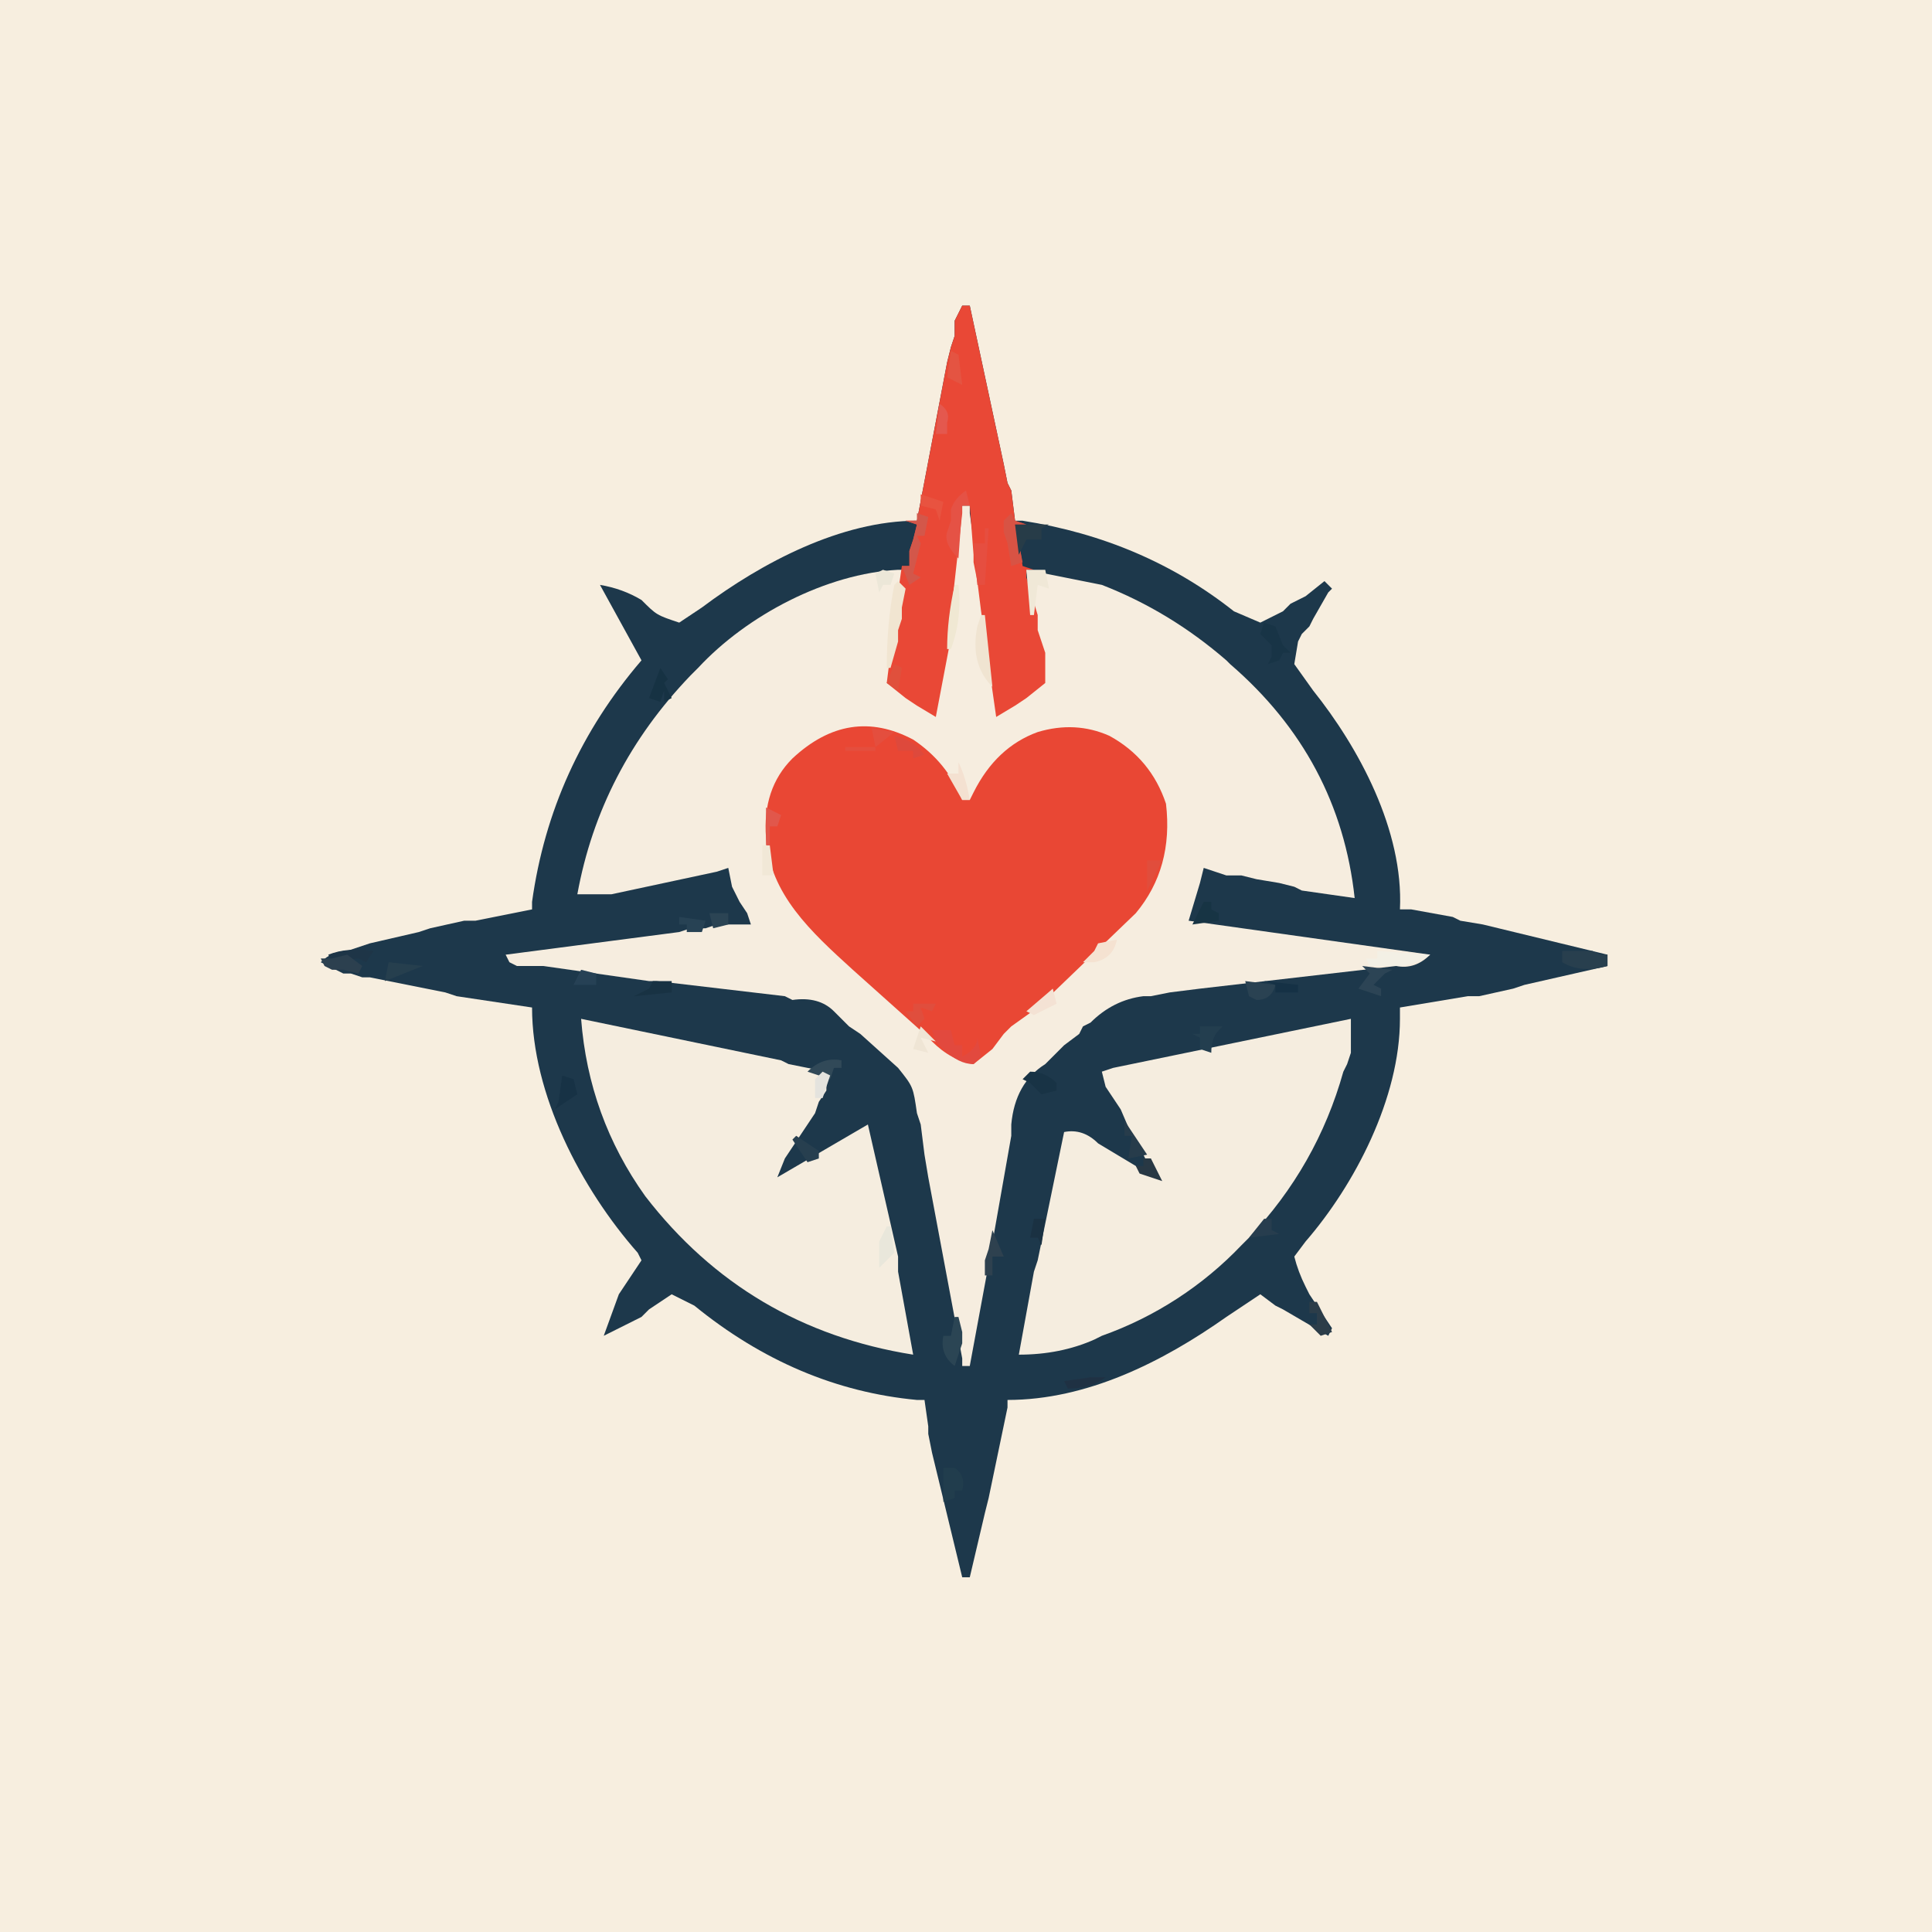
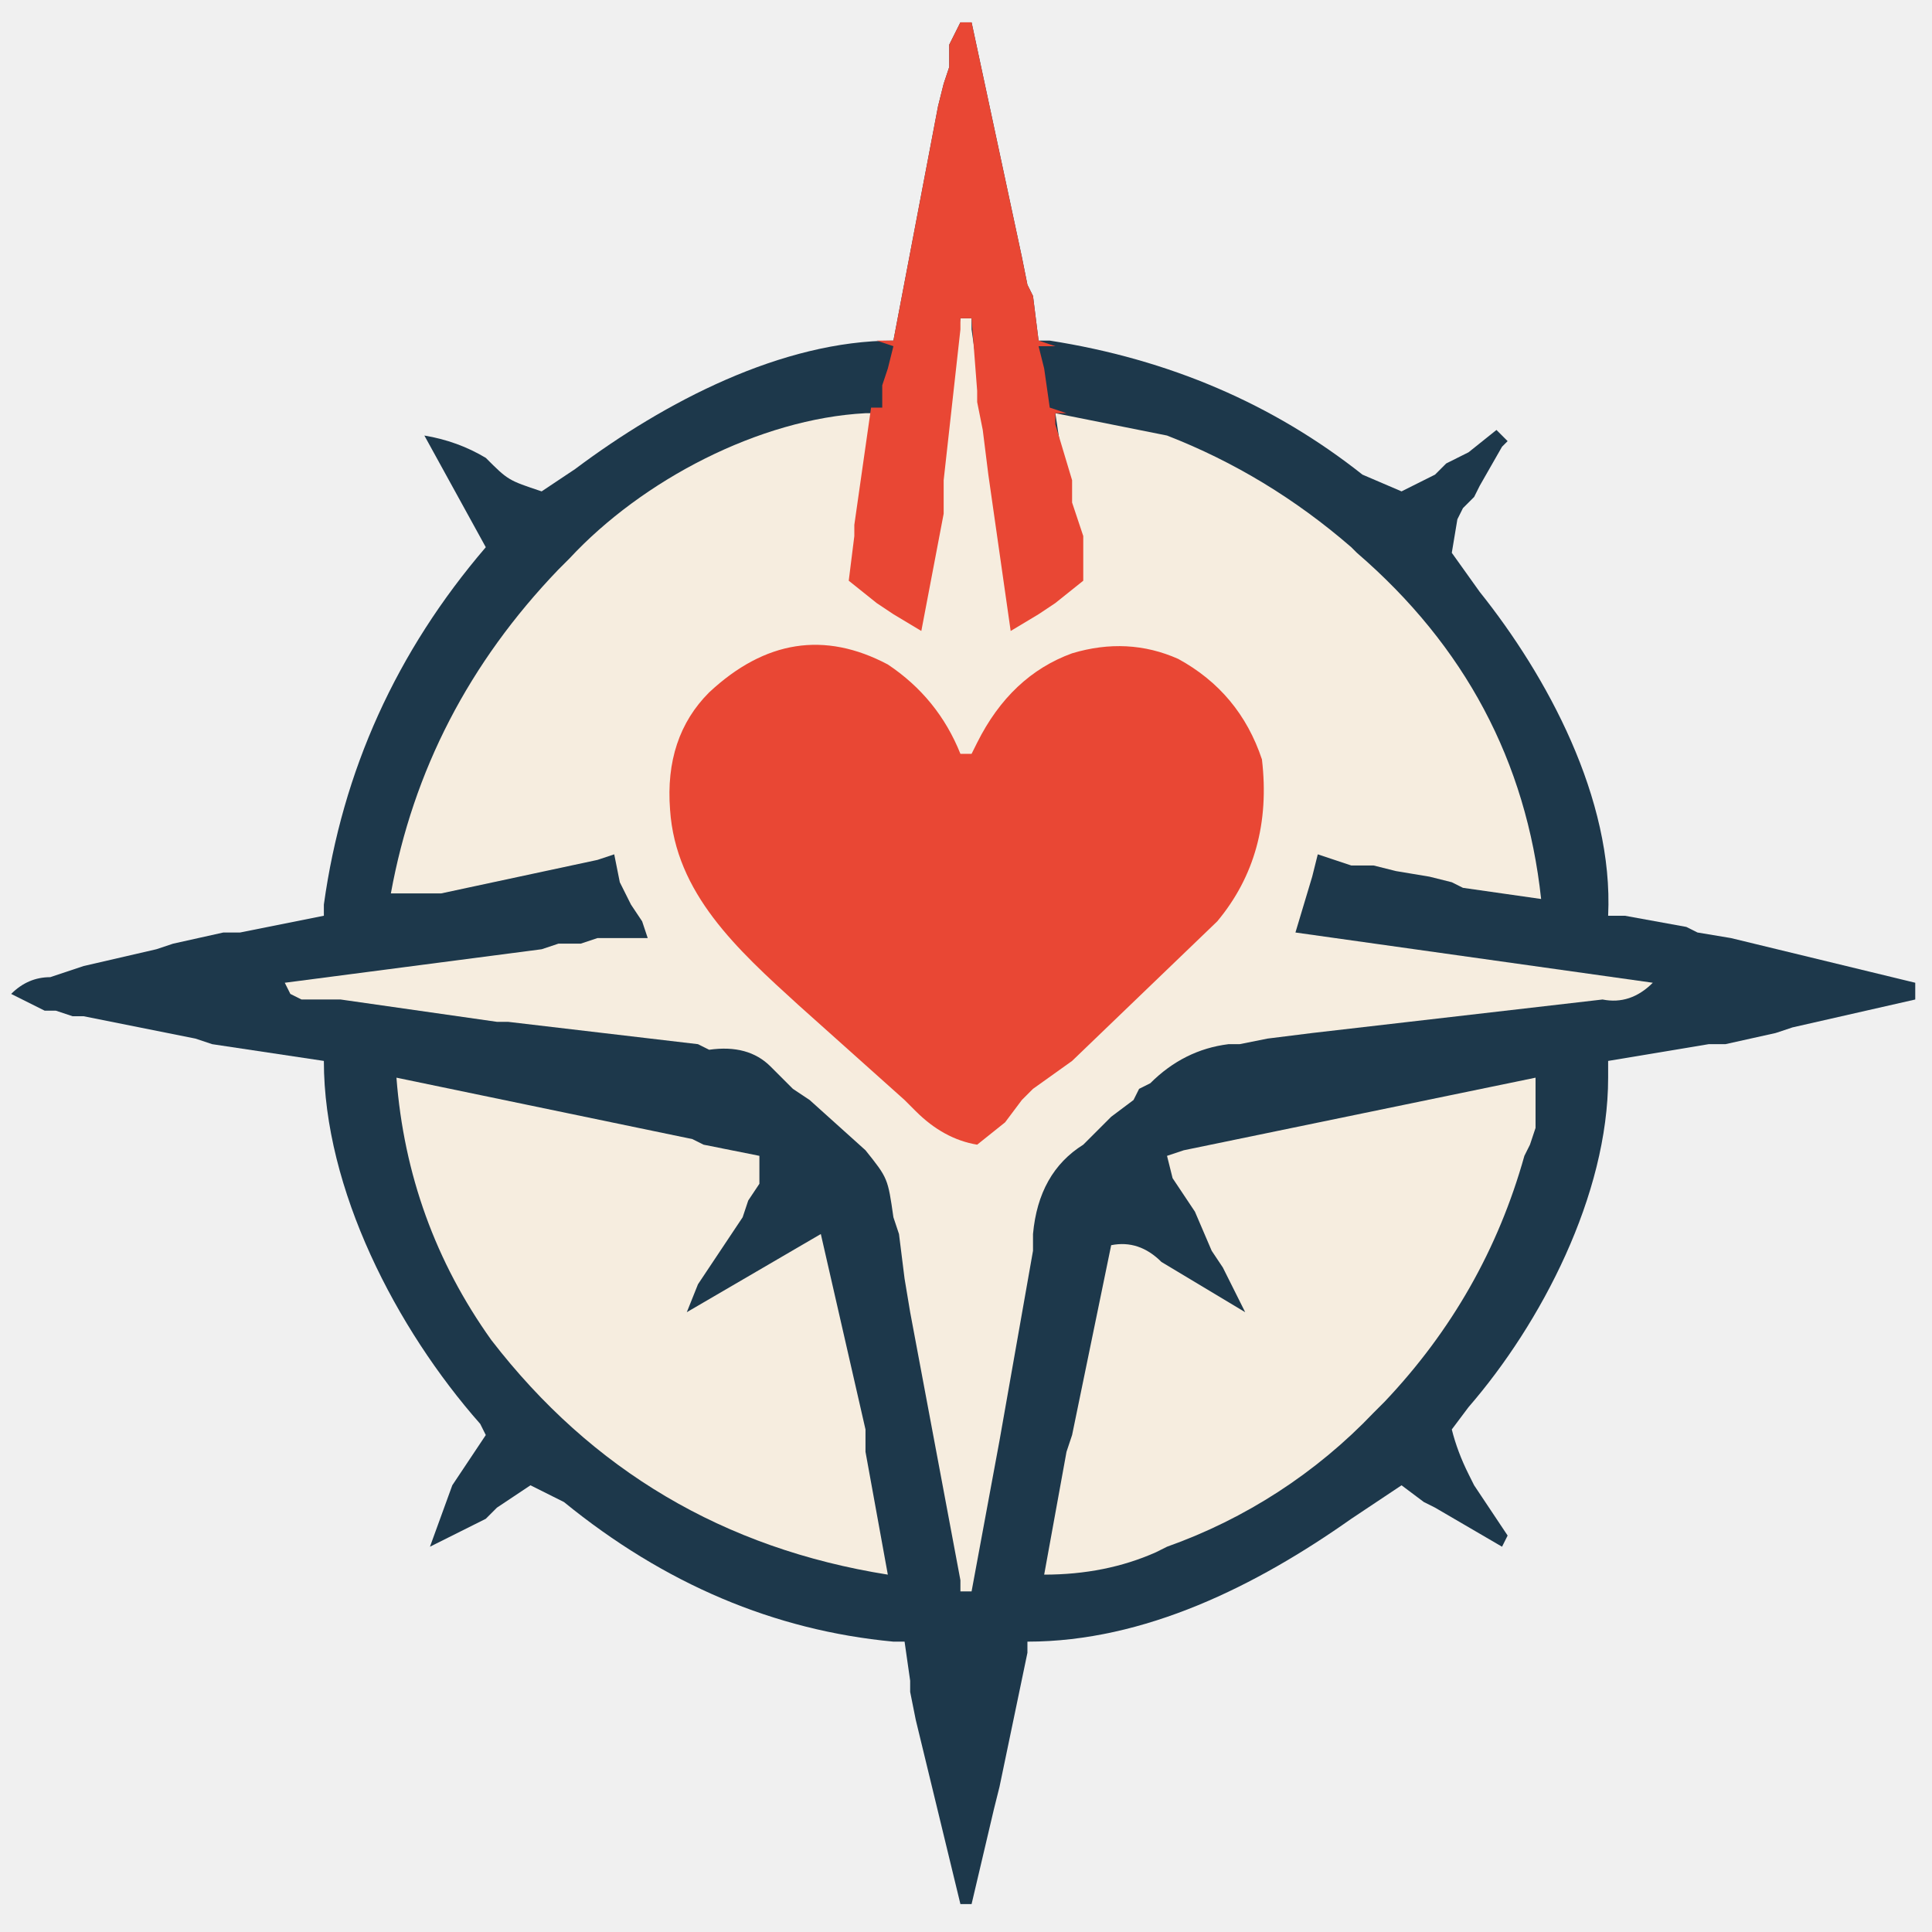
- <svg xmlns="http://www.w3.org/2000/svg" width="512" height="512" fill="none" viewBox="0 0 512 512">
-   <g clip-path="url(#a)">
-     <path fill="#f7eedf" d="M0 0h512v512H0z" />
-     <path fill="#1d384b" d="M255 81h2l9 42 1 5 1 2 1 8h2q32 5 56 24l7 3 6-3 2-2 2-1 2-1 5-4 2 2-1 1-4 7-1 2-2 2-1 2-1 6 5 7c12 15 24 37 23 58h3l11 2 2 1 6 1 33 8v3l-22 5-3 1-9 2h-3l-18 3v3c0 21-12 44-25 59l-3 4q1 4 3 8l1 2 6 9-1 2-12-7-2-1-4-3-9 6c-17 12-37 22-58 22v2l-5 24-1 4-4 17h-2l-8-33-1-5v-2l-1-7h-2q-32-3-59-25l-6-3-3 2-3 2-2 2-10 5 4-11 6-9-1-2c-15-17-28-42-28-65l-20-3-3-1-20-4h-2l-3-1h-2l-6-3q3-3 7-3l3-1 3-1 13-3 3-1 9-2h3l15-3v-2q5-36 29-64l-11-20q6 1 11 4c4 4 4 4 10 6l6-4c16-12 37-23 57-23l8-42 1-4 1-3v-4z" />
-     <path fill="#f6eddf" d="M255 134h2v2l3 21 1 7 2 18 1 3 1 4 11-8q1-5-1-10l-3-20 20 4q18 7 33 20l1 1q29 25 33 62l-14-2-2-1-4-1-6-1-4-1h-4l-6-2-1 4-3 10 64 9q-4 4-9 3l-52 6-8 1-5 1h-2q-8 1-14 7l-2 1-1 2-4 3-1 1-4 4q-8 5-9 16v3l-6 34-5 27h-2v-2l-9-48-1-6-1-8-1-3c-1-7-1-7-5-12l-10-9-3-2-4-4q-4-4-11-3l-2-1-34-4h-2l-28-4h-7l-2-1-1-2 46-6 3-1h4l3-1h9l-1-3-2-3-2-4-1-5-3 1-28 6h-9q6-33 30-58l2-2c13-14 34-25 53-26h2q-1 12-3 23v8l5 4 5 3z" />
-     <path fill="#e94734" d="M242 196q9 6 13 16h2l1-2q6-12 17-16 10-3 19 1 11 6 15 18 2 17-8 29l-26 25-7 5-2 2-3 4-5 4q-6-1-11-6l-2-2-19-17c-11-10-22-20-23-35q-1-13 7-21 15-14 32-5" />
-     <path fill="#f5eddf" d="m154 270 53 11 2 1 5 1 5 1v5l-2 3-1 3-2 3-4 6-2 3-2 5 24-14 8 35v4l4 22q-44-7-71-42-15-21-17-47M358 270v9l-1 3-1 2q-7 25-25 44l-2 2a95 95 0 0 1-37 24l-2 1q-9 4-20 4l4-22 1-3 7-34q5-1 9 3l15 9-4-8-2-3-3-7-2-3-2-3-1-4 3-1z" />
-     <path fill="#e94836" d="M255 81h2l9 42 1 5 1 2 1 8 3 1h-3l1 4 1 7 3 1h-2v2l3 10v4l1 3 1 3v8l-5 4-3 2-5 3-4-28-1-8-1-5v-2l-1-13h-2v2l-3 27v6l-4 21-5-3-3-2-5-4 1-8v-2l3-21h2v-4l1-3 1-4-3-1h3l8-42 1-4 1-3v-4z" />
-     <path fill="#f1e5d1" d="m238 154 2 2-1 5v3l-1 3v3l-2 7h-1q0-12 2-22z" />
-     <path fill="#283f4e" d="m422 252 2 1h2v3q-7 2-12-1v-3z" />
-     <path fill="#e55245" d="m256 130 1 4h-2l-1 14q-4-4-3-7l1-3v-3q1-3 4-5" />
-     <path fill="#d3574a" d="m243 136 3 1-1 5h-2l1 2-2 8 2 1-3 2-2-5h2v-4l1-3 1-4-3-1h3z" />
-     <path fill="#e2493e" d="M247 273h5l1 4h2v3q4-2 4-5l1 5-2 2q-4 0-8-4l-2-2z" />
-     <path fill="#f3f0e5" d="m365 252 14 1q-4 3-9 3h-7l-1-2h3z" />
-     <path fill="#183446" d="m335 165 3 1 2 5 2 2h-2l-1 2-3 1 1-2v-3l-3-3zm5 1v3zm-8 3 2 1z" />
-     <path fill="#f0e8d7" d="M272 151h5l1 5-3-1-1 8h-1z" />
-     <path fill="#d85344" d="m268 136 1 2 3 1h-3l2 10-3 1-1-6-1-3v-3z" />
-     <path fill="#f0e4d1" d="M260 163h1l2 19q-6-6-4-16z" />
-     <path fill="#213d4d" d="M250 389h3q3 2 2 6h-2v2l-3 1z" />
-     <path fill="#e64e40" d="M261 140h1l-1 15h-2l-1-11h3z" />
-     <path fill="#f0e8d3" d="M253 155h1q1 9-2 17h-1q0-8 2-17" />
-     <path fill="#2b4554" d="M253 349h1l1 4v3l-2 6q-4-3-3-8h2z" />
-     <path fill="#273c48" d="M269 139h9l-2 1v3h-4l-2 4z" />
-     <path fill="#1e3547" d="m99 252-2 3-2-1-7 1-1-2q5-2 12-1" />
-     <path fill="#2c3d49" d="M347 345h2l4 8-3 1-3-3h2v-3h-2z" />
-     <path fill="#2c4455" d="m361 256 8 1-2 1-3 3 2 1v2l-6-2 3-4z" />
-     <path fill="#2e414f" d="m263 326 3 7h-3v5h-2v-4l1-3z" />
-     <path fill="#e9e7db" d="M235 325h1l1 7-4 4v-7l1-2z" />
-     <path fill="#183345" d="M273 284q4 0 7 3v2l-4 1-3-3-2-1z" />
-     <path fill="#2c404f" d="m92 253 4 3-1 2-4-1h-3l-2-1-1-2h3z" />
-     <path fill="#173444" d="M319 239h2v2l2 1v2l-7 1z" />
-     <path fill="#273c4b" d="m298 297 6 9-5 1 1-6h-2z" />
-     <path fill="#e44e3e" d="m231 193 6 1-5 4zm-7 5h8v1h-8z" />
-     <path fill="#233e4f" d="M318 272h6l-1 1q-2 2-2 6l-3-1v-3l-2-1h2z" />
-     <path fill="#e04e3d" d="m248 266-1 2-3-1 1 3-2 2-3-4h2v-2z" />
-     <path fill="#2a4252" d="m330 260 8 1q-1 4-5 4l-2-1z" />
-     <path fill="#183243" d="M173 260h5v3l-10 1 4-2z" />
-     <path fill="#163243" d="m175 177 2 3-1 1 2 4-2 1v-3l-1 3-3-1z" />
-     <path fill="#f1e8d7" d="M202 224h2l1 8h-3z" />
-     <path fill="#f4e1d1" d="M254 202q2 4 3 10h-2l-4-7h3z" />
-     <path fill="#de493c" d="M237 195q5 1 8 5l-3 1v-2h-4z" />
-     <path fill="#1f3143" d="M289 365h4q-4 3-10 3l-1-2z" />
-     <path fill="#273d4e" d="M335 323h2v3l2 1-8 1z" />
-     <path fill="#273f4f" d="m211 301 6 4v2l-3 1-4-6z" />
-     <path fill="#314958" d="M223 281v2h-2l-1 3-6-2q4-4 9-3" />
-     <path fill="#263f4e" d="m103 255 9 1-10 4z" />
-     <path fill="#e14d3c" d="M304 228h4l-4 8z" />
-     <path fill="#e45442" d="m252 93 2 1 1 8-4-2z" />
-     <path fill="#283844" d="M303 307h2l3 6-6-2-1-2h2z" />
-     <path fill="#173245" d="m149 285 3 1 1 4-6 4 1-2z" />
-     <path fill="#f4e2d4" d="m279 262 1 4-6 3-2-1z" />
-     <path fill="#264155" d="m154 257 4 1v3h-6z" />
-     <path fill="#f5e2d1" d="M296 249q-1 5-6 6h-3l3-3 1-2z" />
-     <path fill="#274254" d="m180 243 7 1-1 3h-4v-2h-2z" />
-     <path fill="#e85340" d="m244 131 6 2-1 5-1-3-4-1z" />
-     <path fill="#1a3142" d="M274 323h3l-1 7-1-2h-2z" />
-     <path fill="#efe5d5" d="m244 272 4 4-4-1 2 4-4-1z" />
-     <path fill="#2b4454" d="M188 242h5v3l-4 1z" />
-     <path fill="#e0503c" d="m237 176 2 1-1 6-3-2z" />
-     <path fill="#ece7d8" d="m234 151 3 1-1 3h-2l-1 2-1-5z" />
-     <path fill="#e4584e" d="M249 107q3 2 2 5v3h-3z" />
-     <path fill="#e4e3de" d="m218 284 2 1-2 6h-2v-5z" />
-     <path fill="#153145" d="m335 260 9 1v2h-6v-2z" />
-     <path fill="#e1574b" d="m203 214 4 2-1 3h-2v5h-1z" />
-   </g>
-   <defs>
-     <clipPath id="a">
-       <path fill="#fff" d="M0 0h512v512H0z" />
-     </clipPath>
-   </defs>
+ <svg xmlns="http://www.w3.org/2000/svg" width="346" height="346" fill="none" viewBox="83 77 346 346">
+   <style>
+     .ink { fill: #1d384b }
+     .paper { fill: #f6eddf }
+     .red { fill: #e94734 }
+     @media (prefers-color-scheme: dark) {
+       .ink { fill: #f6eddf }
+       .paper { fill: #1d384b }
+       .red { fill: #f2604c }
+     }
+   </style>
+   <path class="ink" d="M255 81h2l9 42 1 5 1 2 1 8h2q32 5 56 24l7 3 6-3 2-2 2-1 2-1 5-4 2 2-1 1-4 7-1 2-2 2-1 2-1 6 5 7c12 15 24 37 23 58h3l11 2 2 1 6 1 33 8v3l-22 5-3 1-9 2h-3l-18 3v3c0 21-12 44-25 59l-3 4q1 4 3 8l1 2 6 9-1 2-12-7-2-1-4-3-9 6c-17 12-37 22-58 22v2l-5 24-1 4-4 17h-2l-8-33-1-5v-2l-1-7h-2q-32-3-59-25l-6-3-3 2-3 2-2 2-10 5 4-11 6-9-1-2c-15-17-28-42-28-65l-20-3-3-1-20-4h-2l-3-1h-2l-6-3q3-3 7-3l3-1 3-1 13-3 3-1 9-2h3l15-3v-2q5-36 29-64l-11-20q6 1 11 4c4 4 4 4 10 6l6-4c16-12 37-23 57-23l8-42 1-4 1-3v-4z" />
+   <path class="paper" d="M255 134h2v2l3 21 1 7 2 18 1 3 1 4 11-8q1-5-1-10l-3-20 20 4q18 7 33 20l1 1q29 25 33 62l-14-2-2-1-4-1-6-1-4-1h-4l-6-2-1 4-3 10 64 9q-4 4-9 3l-52 6-8 1-5 1h-2q-8 1-14 7l-2 1-1 2-4 3-1 1-4 4q-8 5-9 16v3l-6 34-5 27h-2v-2l-9-48-1-6-1-8-1-3c-1-7-1-7-5-12l-10-9-3-2-4-4q-4-4-11-3l-2-1-34-4h-2l-28-4h-7l-2-1-1-2 46-6 3-1h4l3-1h9l-1-3-2-3-2-4-1-5-3 1-28 6h-9q6-33 30-58l2-2c13-14 34-25 53-26h2q-1 12-3 23v8l5 4 5 3z" />
+   <path class="paper" d="m154 270 53 11 2 1 5 1 5 1v5l-2 3-1 3-2 3-4 6-2 3-2 5 24-14 8 35v4l4 22q-44-7-71-42-15-21-17-47M358 270v9l-1 3-1 2q-7 25-25 44l-2 2a95 95 0 0 1-37 24l-2 1q-9 4-20 4l4-22 1-3 7-34q5-1 9 3l15 9-4-8-2-3-3-7-2-3-2-3-1-4 3-1z" />
+   <path class="red" d="M242 196q9 6 13 16h2l1-2q6-12 17-16 10-3 19 1 11 6 15 18 2 17-8 29l-26 25-7 5-2 2-3 4-5 4q-6-1-11-6l-2-2-19-17c-11-10-22-20-23-35q-1-13 7-21 15-14 32-5" />
+   <path class="red" d="M255 81h2l9 42 1 5 1 2 1 8 3 1h-3l1 4 1 7 3 1h-2v2l3 10v4l1 3 1 3v8l-5 4-3 2-5 3-4-28-1-8-1-5v-2l-1-13h-2v2l-3 27v6l-4 21-5-3-3-2-5-4 1-8v-2l3-21h2v-4l1-3 1-4-3-1h3l8-42 1-4 1-3v-4z" />
</svg>
